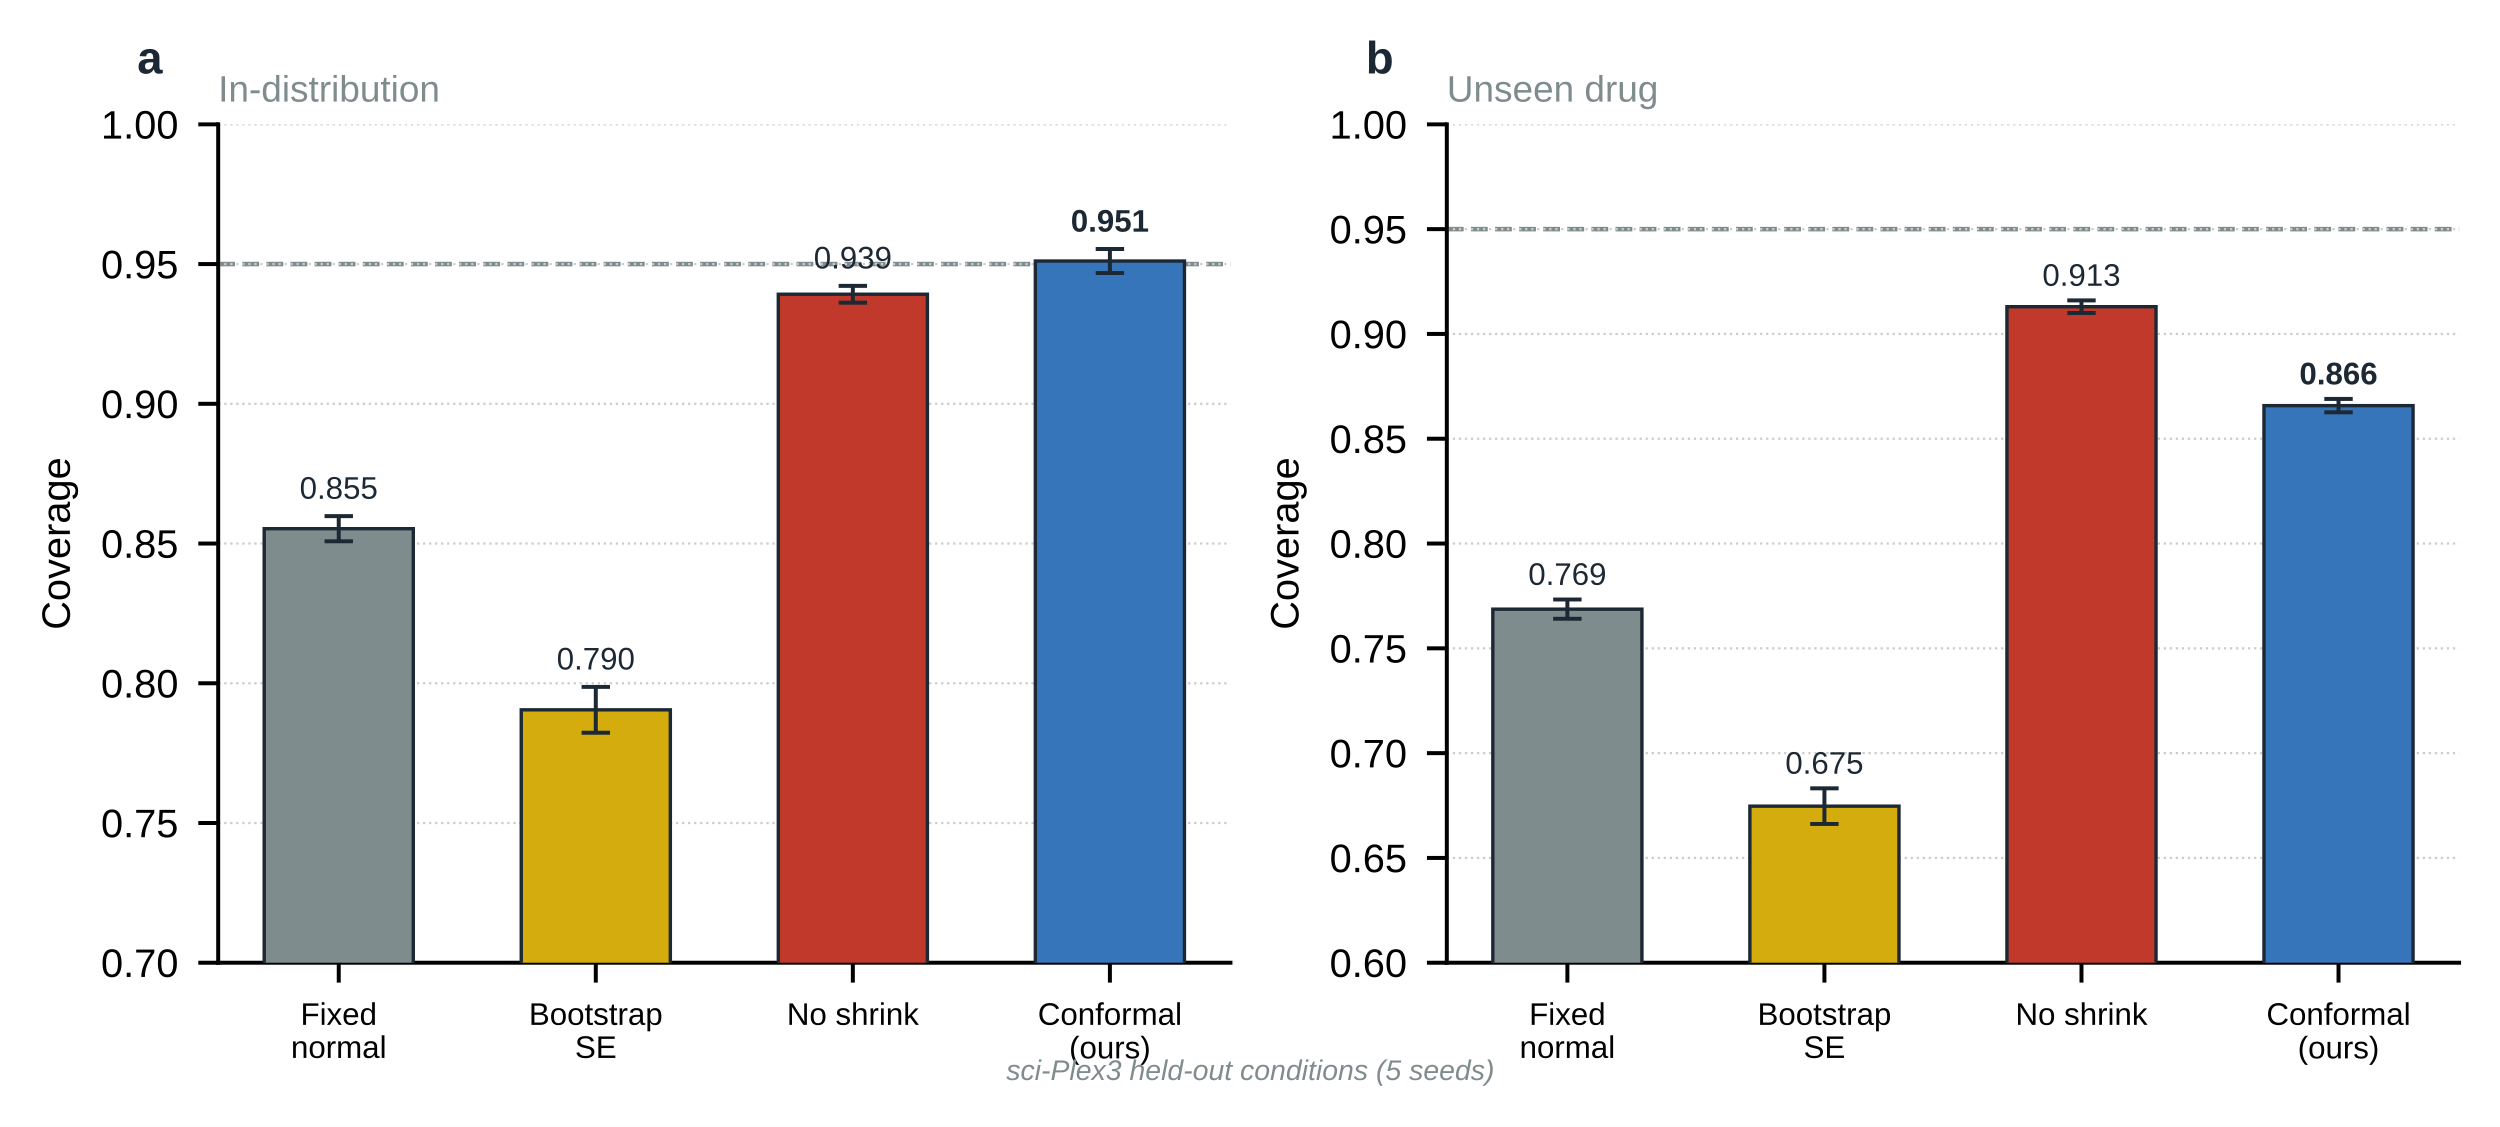
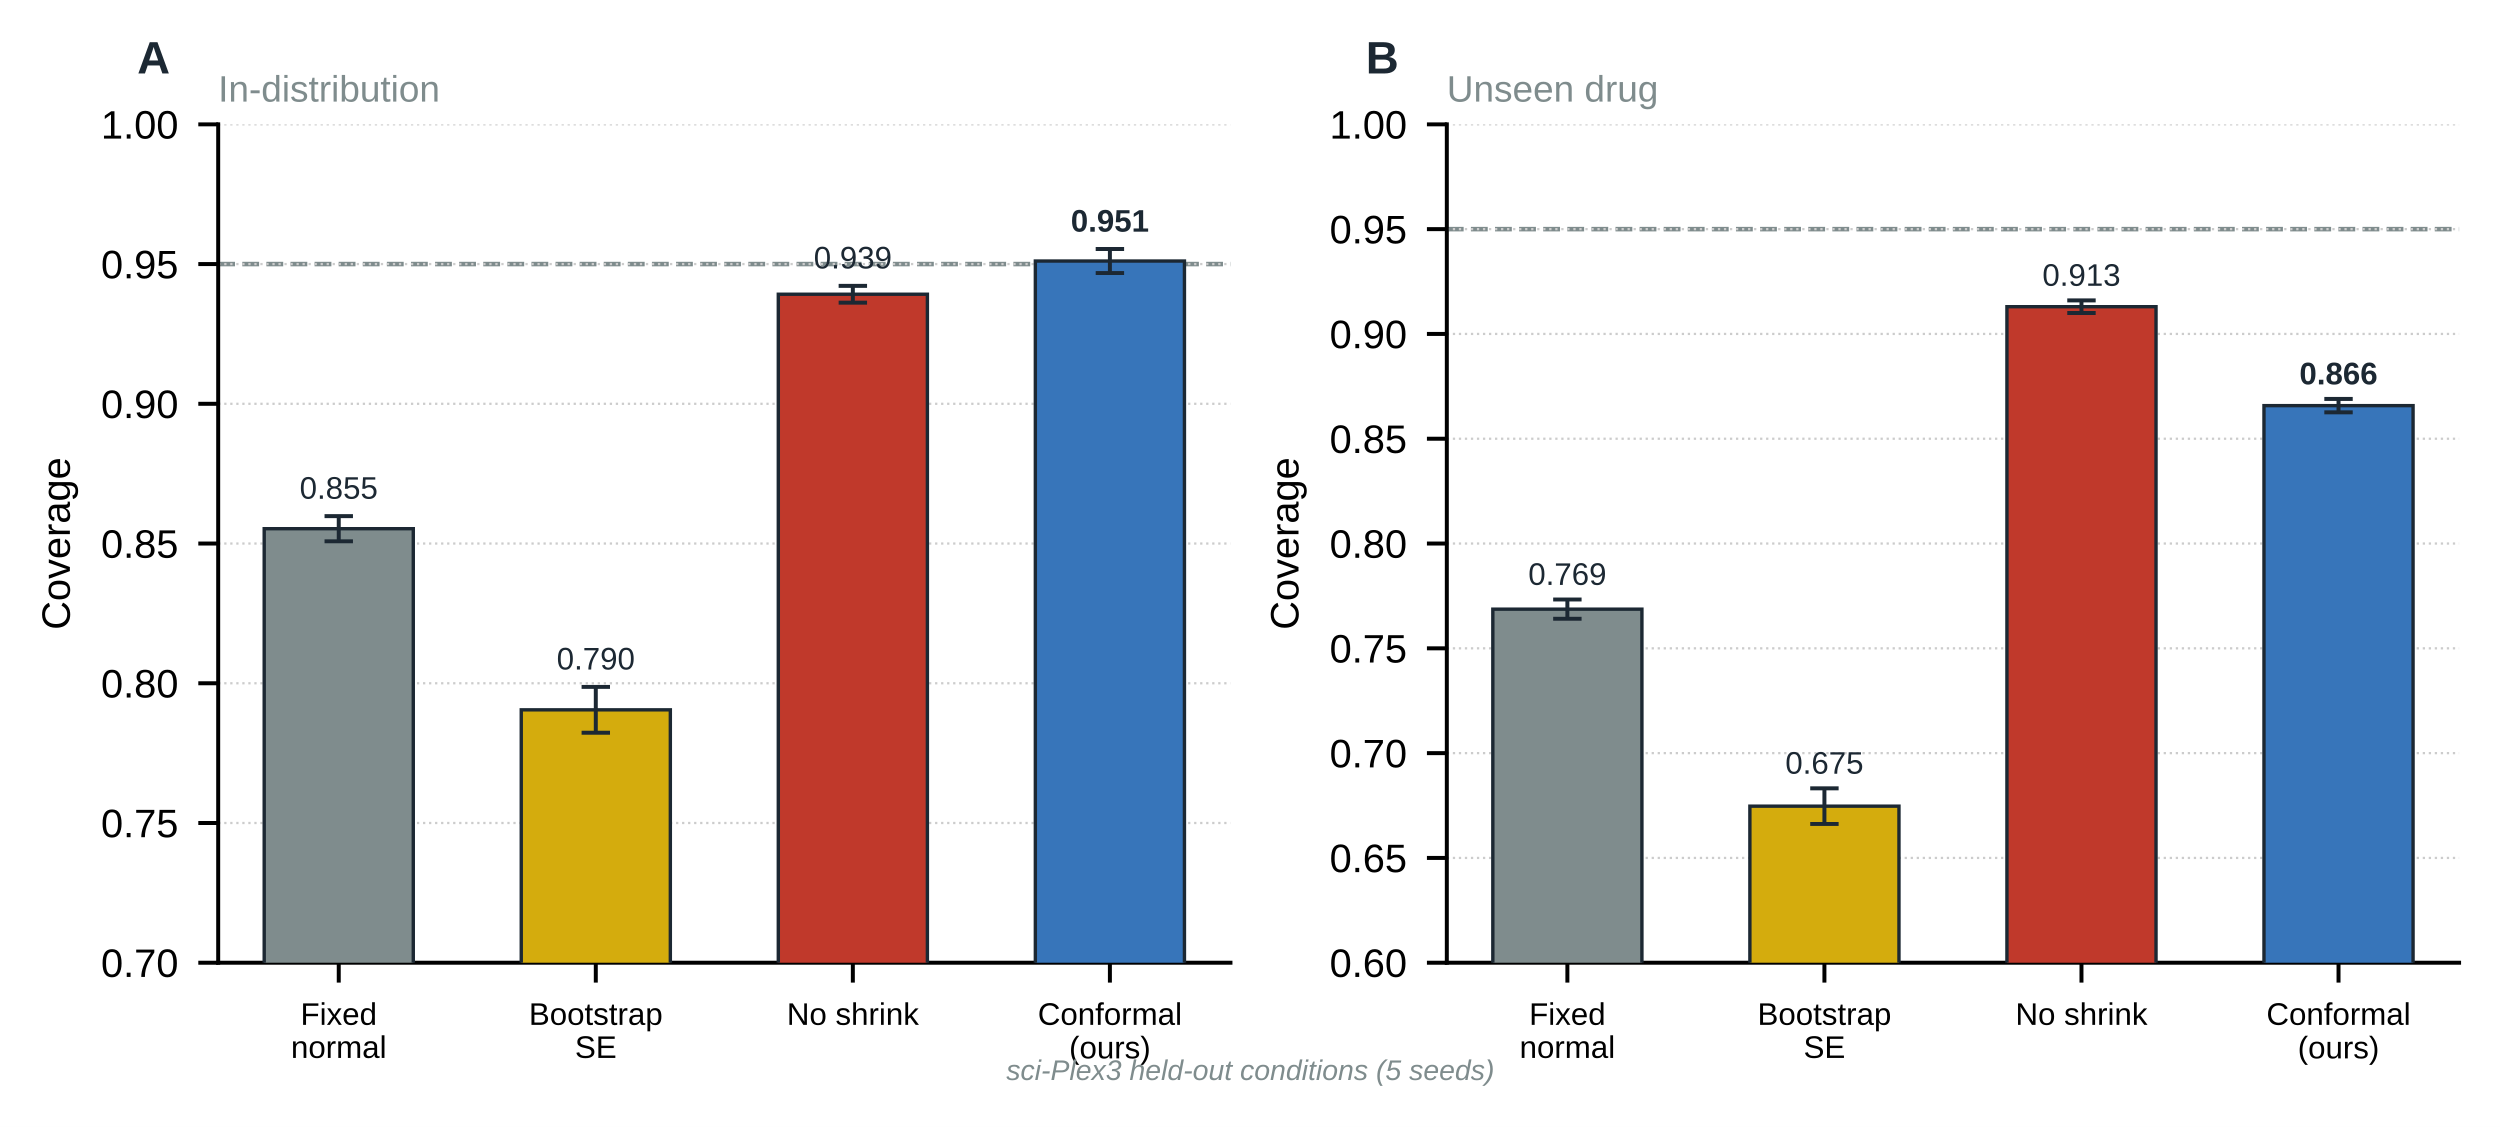
<svg xmlns="http://www.w3.org/2000/svg" xmlns:xlink="http://www.w3.org/1999/xlink" width="439.892pt" height="198.288pt" viewBox="0 0 439.892 198.288" version="1.1">
  <defs>
    <style type="text/css">*{stroke-linejoin: round; stroke-linecap: butt}</style>
  </defs>
  <g id="figure_1">
    <g id="patch_1">
      <path d="M 0 198.288  L 439.892 198.288  L 439.892 -0  L 0 -0  z " style="fill: #ffffff" />
    </g>
    <g id="axes_1">
      <g id="patch_2">
        <path d="M 38.392 169.397  L 216.507 169.397  L 216.507 21.881  L 38.392 21.881  z " style="fill: #ffffff" />
      </g>
      <g id="line2d_1">
-         <path d="M 38.392 46.467  L 216.507 46.467  " clip-path="url(#pc5a940e21f)" style="fill: none; stroke-dasharray: 2.96,1.28; stroke-dashoffset: 0; stroke: #7f8c8d; stroke-width: 0.8" />
+         <path d="M 38.392 46.467  L 216.507 46.467  " clip-path="url(#pc725193082)" style="fill: none; stroke-dasharray: 2.96,1.28; stroke-dashoffset: 0; stroke: #7f8c8d; stroke-width: 0.8" />
      </g>
      <g id="matplotlib.axis_1">
        <g id="xtick_1">
          <g id="line2d_2">
            <defs>
-               <path id="m86367e90cc" d="M 0 0  L 0 3.5  " style="stroke: #000000; stroke-width: 0.7" />
+               <path id="m125ea6225b" d="M 0 0  L 0 3.5  " style="stroke: #000000; stroke-width: 0.7" />
            </defs>
            <g>
-               <use xlink:href="#m86367e90cc" x="59.605" y="169.397" style="stroke: #000000; stroke-width: 0.7" />
+               <use xlink:href="#m125ea6225b" x="59.605" y="169.397" style="stroke: #000000; stroke-width: 0.7" />
            </g>
          </g>
          <g id="text_1">
            <text style="font: 5.5px 'Arial', 'DejaVu Sans', 'Liberation Sans', sans-serif" transform="translate(52.88033 180.3337)">Fixed</text>
            <text style="font: 5.5px 'Arial', 'DejaVu Sans', 'Liberation Sans', sans-serif" transform="translate(51.19939 186.1509)">normal</text>
          </g>
        </g>
        <g id="xtick_2">
          <g id="line2d_3">
            <g>
-               <use xlink:href="#m86367e90cc" x="104.834" y="169.397" style="stroke: #000000; stroke-width: 0.7" />
+               <use xlink:href="#m125ea6225b" x="104.834" y="169.397" style="stroke: #000000; stroke-width: 0.7" />
            </g>
          </g>
          <g id="text_2">
            <text style="font: 5.5px 'Arial', 'DejaVu Sans', 'Liberation Sans', sans-serif" transform="translate(93.06433 180.3337)">Bootstrap</text>
            <text style="font: 5.5px 'Arial', 'DejaVu Sans', 'Liberation Sans', sans-serif" transform="translate(101.1657 186.1509)">SE</text>
          </g>
        </g>
        <g id="xtick_3">
          <g id="line2d_4">
            <g>
-               <use xlink:href="#m86367e90cc" x="150.064" y="169.397" style="stroke: #000000; stroke-width: 0.7" />
+               <use xlink:href="#m125ea6225b" x="150.064" y="169.397" style="stroke: #000000; stroke-width: 0.7" />
            </g>
          </g>
          <g id="text_3">
            <text style="font: 5.5px 'Arial', 'DejaVu Sans', 'Liberation Sans', sans-serif; text-anchor: middle" x="150.064" y="180.334" transform="rotate(-0 150.0641 180.3337)">No shrink</text>
          </g>
        </g>
        <g id="xtick_4">
          <g id="line2d_5">
            <g>
-               <use xlink:href="#m86367e90cc" x="195.294" y="169.397" style="stroke: #000000; stroke-width: 0.7" />
+               <use xlink:href="#m125ea6225b" x="195.294" y="169.397" style="stroke: #000000; stroke-width: 0.7" />
            </g>
          </g>
          <g id="text_4">
            <text style="font: 5.5px 'Arial', 'DejaVu Sans', 'Liberation Sans', sans-serif" transform="translate(182.6096 180.3337)">Conformal</text>
            <text style="font: 5.5px 'Arial', 'DejaVu Sans', 'Liberation Sans', sans-serif" transform="translate(188.1135 186.2314)">(ours)</text>
          </g>
        </g>
      </g>
      <g id="matplotlib.axis_2">
        <g id="ytick_1">
          <g id="line2d_6">
-             <path d="M 38.392 169.397  L 216.507 169.397  " clip-path="url(#pc5a940e21f)" style="fill: none; stroke-dasharray: 0.4,0.66; stroke-dashoffset: 0; stroke: #cccccc; stroke-width: 0.4" />
+             <path d="M 38.392 169.397  L 216.507 169.397  " clip-path="url(#pc725193082)" style="fill: none; stroke-dasharray: 0.4,0.66; stroke-dashoffset: 0; stroke: #cccccc; stroke-width: 0.4" />
          </g>
          <g id="line2d_7">
            <defs>
-               <path id="m77a53a20a0" d="M 0 0  L -3.5 0  " style="stroke: #000000; stroke-width: 0.7" />
+               <path id="ma4b1b950bd" d="M 0 0  L -3.5 0  " style="stroke: #000000; stroke-width: 0.7" />
            </defs>
            <g>
-               <use xlink:href="#m77a53a20a0" x="38.392" y="169.397" style="stroke: #000000; stroke-width: 0.7" />
+               <use xlink:href="#ma4b1b950bd" x="38.392" y="169.397" style="stroke: #000000; stroke-width: 0.7" />
            </g>
          </g>
          <g id="text_5">
            <text style="font: 7px 'Arial', 'DejaVu Sans', 'Liberation Sans', sans-serif; text-anchor: end" x="31.392" y="171.902" transform="rotate(-0 31.39172 171.9021)">0.70</text>
          </g>
        </g>
        <g id="ytick_2">
          <g id="line2d_8">
-             <path d="M 38.392 144.811  L 216.507 144.811  " clip-path="url(#pc5a940e21f)" style="fill: none; stroke-dasharray: 0.4,0.66; stroke-dashoffset: 0; stroke: #cccccc; stroke-width: 0.4" />
+             <path d="M 38.392 144.811  L 216.507 144.811  " clip-path="url(#pc725193082)" style="fill: none; stroke-dasharray: 0.4,0.66; stroke-dashoffset: 0; stroke: #cccccc; stroke-width: 0.4" />
          </g>
          <g id="line2d_9">
            <g>
-               <use xlink:href="#m77a53a20a0" x="38.392" y="144.811" style="stroke: #000000; stroke-width: 0.7" />
+               <use xlink:href="#ma4b1b950bd" x="38.392" y="144.811" style="stroke: #000000; stroke-width: 0.7" />
            </g>
          </g>
          <g id="text_6">
            <text style="font: 7px 'Arial', 'DejaVu Sans', 'Liberation Sans', sans-serif; text-anchor: end" x="31.392" y="147.316" transform="rotate(-0 31.39172 147.3161)">0.75</text>
          </g>
        </g>
        <g id="ytick_3">
          <g id="line2d_10">
-             <path d="M 38.392 120.225  L 216.507 120.225  " clip-path="url(#pc5a940e21f)" style="fill: none; stroke-dasharray: 0.4,0.66; stroke-dashoffset: 0; stroke: #cccccc; stroke-width: 0.4" />
+             <path d="M 38.392 120.225  L 216.507 120.225  " clip-path="url(#pc725193082)" style="fill: none; stroke-dasharray: 0.4,0.66; stroke-dashoffset: 0; stroke: #cccccc; stroke-width: 0.4" />
          </g>
          <g id="line2d_11">
            <g>
-               <use xlink:href="#m77a53a20a0" x="38.392" y="120.225" style="stroke: #000000; stroke-width: 0.7" />
+               <use xlink:href="#ma4b1b950bd" x="38.392" y="120.225" style="stroke: #000000; stroke-width: 0.7" />
            </g>
          </g>
          <g id="text_7">
            <text style="font: 7px 'Arial', 'DejaVu Sans', 'Liberation Sans', sans-serif; text-anchor: end" x="31.392" y="122.73" transform="rotate(-0 31.39172 122.7301)">0.80</text>
          </g>
        </g>
        <g id="ytick_4">
          <g id="line2d_12">
-             <path d="M 38.392 95.639  L 216.507 95.639  " clip-path="url(#pc5a940e21f)" style="fill: none; stroke-dasharray: 0.4,0.66; stroke-dashoffset: 0; stroke: #cccccc; stroke-width: 0.4" />
+             <path d="M 38.392 95.639  L 216.507 95.639  " clip-path="url(#pc725193082)" style="fill: none; stroke-dasharray: 0.4,0.66; stroke-dashoffset: 0; stroke: #cccccc; stroke-width: 0.4" />
          </g>
          <g id="line2d_13">
            <g>
-               <use xlink:href="#m77a53a20a0" x="38.392" y="95.639" style="stroke: #000000; stroke-width: 0.7" />
+               <use xlink:href="#ma4b1b950bd" x="38.392" y="95.639" style="stroke: #000000; stroke-width: 0.7" />
            </g>
          </g>
          <g id="text_8">
            <text style="font: 7px 'Arial', 'DejaVu Sans', 'Liberation Sans', sans-serif; text-anchor: end" x="31.392" y="98.144" transform="rotate(-0 31.39172 98.14406)">0.85</text>
          </g>
        </g>
        <g id="ytick_5">
          <g id="line2d_14">
-             <path d="M 38.392 71.053  L 216.507 71.053  " clip-path="url(#pc5a940e21f)" style="fill: none; stroke-dasharray: 0.4,0.66; stroke-dashoffset: 0; stroke: #cccccc; stroke-width: 0.4" />
+             <path d="M 38.392 71.053  L 216.507 71.053  " clip-path="url(#pc725193082)" style="fill: none; stroke-dasharray: 0.4,0.66; stroke-dashoffset: 0; stroke: #cccccc; stroke-width: 0.4" />
          </g>
          <g id="line2d_15">
            <g>
-               <use xlink:href="#m77a53a20a0" x="38.392" y="71.053" style="stroke: #000000; stroke-width: 0.7" />
+               <use xlink:href="#ma4b1b950bd" x="38.392" y="71.053" style="stroke: #000000; stroke-width: 0.7" />
            </g>
          </g>
          <g id="text_9">
            <text style="font: 7px 'Arial', 'DejaVu Sans', 'Liberation Sans', sans-serif; text-anchor: end" x="31.392" y="73.558" transform="rotate(-0 31.39172 73.55805)">0.90</text>
          </g>
        </g>
        <g id="ytick_6">
          <g id="line2d_16">
-             <path d="M 38.392 46.467  L 216.507 46.467  " clip-path="url(#pc5a940e21f)" style="fill: none; stroke-dasharray: 0.4,0.66; stroke-dashoffset: 0; stroke: #cccccc; stroke-width: 0.4" />
+             <path d="M 38.392 46.467  L 216.507 46.467  " clip-path="url(#pc725193082)" style="fill: none; stroke-dasharray: 0.4,0.66; stroke-dashoffset: 0; stroke: #cccccc; stroke-width: 0.4" />
          </g>
          <g id="line2d_17">
            <g>
-               <use xlink:href="#m77a53a20a0" x="38.392" y="46.467" style="stroke: #000000; stroke-width: 0.7" />
+               <use xlink:href="#ma4b1b950bd" x="38.392" y="46.467" style="stroke: #000000; stroke-width: 0.7" />
            </g>
          </g>
          <g id="text_10">
            <text style="font: 7px 'Arial', 'DejaVu Sans', 'Liberation Sans', sans-serif; text-anchor: end" x="31.392" y="48.972" transform="rotate(-0 31.39172 48.97205)">0.95</text>
          </g>
        </g>
        <g id="ytick_7">
          <g id="line2d_18">
-             <path d="M 38.392 21.881  L 216.507 21.881  " clip-path="url(#pc5a940e21f)" style="fill: none; stroke-dasharray: 0.4,0.66; stroke-dashoffset: 0; stroke: #cccccc; stroke-width: 0.4" />
+             <path d="M 38.392 21.881  L 216.507 21.881  " clip-path="url(#pc725193082)" style="fill: none; stroke-dasharray: 0.4,0.66; stroke-dashoffset: 0; stroke: #cccccc; stroke-width: 0.4" />
          </g>
          <g id="line2d_19">
            <g>
-               <use xlink:href="#m77a53a20a0" x="38.392" y="21.881" style="stroke: #000000; stroke-width: 0.7" />
+               <use xlink:href="#ma4b1b950bd" x="38.392" y="21.881" style="stroke: #000000; stroke-width: 0.7" />
            </g>
          </g>
          <g id="text_11">
            <text style="font: 7px 'Arial', 'DejaVu Sans', 'Liberation Sans', sans-serif; text-anchor: end" x="31.392" y="24.386" transform="rotate(-0 31.39172 24.38604)">1.00</text>
          </g>
        </g>
        <g id="text_12">
          <text style="font: 7px 'Arial', 'DejaVu Sans', 'Liberation Sans', sans-serif; text-anchor: middle" x="12.296" y="95.639" transform="rotate(-90 12.29578 95.63883)">Coverage</text>
        </g>
      </g>
      <g id="patch_3">
        <path d="M 38.392 169.397  L 38.392 21.881  " style="fill: none; stroke: #000000; stroke-width: 0.7; stroke-linejoin: miter; stroke-linecap: square" />
      </g>
      <g id="patch_4">
        <path d="M 38.392 169.397  L 216.507 169.397  " style="fill: none; stroke: #000000; stroke-width: 0.7; stroke-linejoin: miter; stroke-linecap: square" />
      </g>
      <g id="patch_5">
-         <path d="M 46.488 513.601  L 72.721 513.601  L 72.721 93.033  L 46.488 93.033  z " clip-path="url(#pc5a940e21f)" style="fill: #7f8c8d; stroke: #1c2833; stroke-width: 0.6; stroke-linejoin: miter" />
+         <path d="M 46.488 513.601  L 72.721 513.601  L 72.721 93.033  L 46.488 93.033  z " clip-path="url(#pc725193082)" style="fill: #7f8c8d; stroke: #1c2833; stroke-width: 0.6; stroke-linejoin: miter" />
      </g>
      <g id="patch_6">
-         <path d="M 91.718 513.601  L 117.951 513.601  L 117.951 124.896  L 91.718 124.896  z " clip-path="url(#pc5a940e21f)" style="fill: #d4ac0d; stroke: #1c2833; stroke-width: 0.6; stroke-linejoin: miter" />
+         <path d="M 91.718 513.601  L 117.951 513.601  L 117.951 124.896  L 91.718 124.896  z " clip-path="url(#pc725193082)" style="fill: #d4ac0d; stroke: #1c2833; stroke-width: 0.6; stroke-linejoin: miter" />
      </g>
      <g id="patch_7">
-         <path d="M 136.948 513.601  L 163.181 513.601  L 163.181 51.777  L 136.948 51.777  z " clip-path="url(#pc5a940e21f)" style="fill: #c0392b; stroke: #1c2833; stroke-width: 0.6; stroke-linejoin: miter" />
+         <path d="M 136.948 513.601  L 163.181 513.601  L 163.181 51.777  L 136.948 51.777  z " clip-path="url(#pc725193082)" style="fill: #c0392b; stroke: #1c2833; stroke-width: 0.6; stroke-linejoin: miter" />
      </g>
      <g id="patch_8">
-         <path d="M 182.177 513.601  L 208.411 513.601  L 208.411 45.926  L 182.177 45.926  z " clip-path="url(#pc5a940e21f)" style="fill: #3775ba; stroke: #1c2833; stroke-width: 0.6; stroke-linejoin: miter" />
+         <path d="M 182.177 513.601  L 208.411 513.601  L 208.411 45.926  L 182.177 45.926  z " clip-path="url(#pc725193082)" style="fill: #3775ba; stroke: #1c2833; stroke-width: 0.6; stroke-linejoin: miter" />
      </g>
      <g id="text_13">
        <text style="fill: #1c2833; font: 5.5px 'Arial', 'DejaVu Sans', 'Liberation Sans', sans-serif; text-anchor: middle" x="59.605" y="87.76" transform="rotate(-0 59.60451 87.75997)">0.855</text>
      </g>
      <g id="text_14">
        <text style="fill: #1c2833; font: 5.5px 'Arial', 'DejaVu Sans', 'Liberation Sans', sans-serif; text-anchor: middle" x="104.834" y="117.804" transform="rotate(-0 104.8343 117.8041)">0.790</text>
      </g>
      <g id="text_15">
        <text style="fill: #1c2833; font: 5.5px 'Arial', 'DejaVu Sans', 'Liberation Sans', sans-serif; text-anchor: middle" x="150.064" y="47.242" transform="rotate(-0 150.0641 47.24222)">0.939</text>
      </g>
      <g id="text_16">
        <text style="fill: #1c2833; font: 700 5.5px 'Arial', 'DejaVu Sans', 'Liberation Sans', sans-serif; text-anchor: middle" x="195.294" y="40.759" transform="rotate(-0 195.294 40.75925)">0.951</text>
      </g>
      <g id="text_17">
-         <text style="fill: #1c2833; font: 700 8px 'Arial', 'DejaVu Sans', 'Liberation Sans', sans-serif; text-anchor: start" x="24.143" y="12.926" transform="rotate(-0 24.14252 12.92625)">a</text>
+         <text style="fill: #1c2833; font: 700 8px 'Arial', 'DejaVu Sans', 'Liberation Sans', sans-serif; text-anchor: start" x="24.143" y="12.926" transform="rotate(-0 24.14252 12.92625)">A</text>
      </g>
      <g id="text_18">
        <text style="fill: #7f8c8d; font: 6.5px 'Arial', 'DejaVu Sans', 'Liberation Sans', sans-serif; text-anchor: start" x="38.392" y="17.881" transform="rotate(-0 38.39172 17.8808)">In-distribution</text>
      </g>
      <g id="LineCollection_1">
-         <path d="M 59.605 95.245  L 59.605 90.82  " clip-path="url(#pc5a940e21f)" style="fill: none; stroke: #1c2833; stroke-width: 0.7" />
-         <path d="M 104.834 128.928  L 104.834 120.864  " clip-path="url(#pc5a940e21f)" style="fill: none; stroke: #1c2833; stroke-width: 0.7" />
-         <path d="M 150.064 53.253  L 150.064 50.302  " clip-path="url(#pc5a940e21f)" style="fill: none; stroke: #1c2833; stroke-width: 0.7" />
-         <path d="M 195.294 48.04  L 195.294 43.812  " clip-path="url(#pc5a940e21f)" style="fill: none; stroke: #1c2833; stroke-width: 0.7" />
+         <path d="M 59.605 95.245  L 59.605 90.82  " clip-path="url(#pc725193082)" style="fill: none; stroke: #1c2833; stroke-width: 0.7" />
+         <path d="M 104.834 128.928  L 104.834 120.864  " clip-path="url(#pc725193082)" style="fill: none; stroke: #1c2833; stroke-width: 0.7" />
+         <path d="M 150.064 53.253  L 150.064 50.302  " clip-path="url(#pc725193082)" style="fill: none; stroke: #1c2833; stroke-width: 0.7" />
+         <path d="M 195.294 48.04  L 195.294 43.812  " clip-path="url(#pc725193082)" style="fill: none; stroke: #1c2833; stroke-width: 0.7" />
      </g>
      <g id="line2d_20">
        <defs>
-           <path id="m07dadcffcb" d="M 2.5 0  L -2.5 -0  " style="stroke: #1c2833; stroke-width: 0.7" />
+           <path id="mcd67c78ed5" d="M 2.5 0  L -2.5 -0  " style="stroke: #1c2833; stroke-width: 0.7" />
        </defs>
-         <g clip-path="url(#pc5a940e21f)">
-           <use xlink:href="#m07dadcffcb" x="59.605" y="95.245" style="fill: #1c2833; stroke: #1c2833; stroke-width: 0.7" />
-           <use xlink:href="#m07dadcffcb" x="104.834" y="128.928" style="fill: #1c2833; stroke: #1c2833; stroke-width: 0.7" />
-           <use xlink:href="#m07dadcffcb" x="150.064" y="53.253" style="fill: #1c2833; stroke: #1c2833; stroke-width: 0.7" />
-           <use xlink:href="#m07dadcffcb" x="195.294" y="48.04" style="fill: #1c2833; stroke: #1c2833; stroke-width: 0.7" />
+         <g clip-path="url(#pc725193082)">
+           <use xlink:href="#mcd67c78ed5" x="59.605" y="95.245" style="fill: #1c2833; stroke: #1c2833; stroke-width: 0.7" />
+           <use xlink:href="#mcd67c78ed5" x="104.834" y="128.928" style="fill: #1c2833; stroke: #1c2833; stroke-width: 0.7" />
+           <use xlink:href="#mcd67c78ed5" x="150.064" y="53.253" style="fill: #1c2833; stroke: #1c2833; stroke-width: 0.7" />
+           <use xlink:href="#mcd67c78ed5" x="195.294" y="48.04" style="fill: #1c2833; stroke: #1c2833; stroke-width: 0.7" />
        </g>
      </g>
      <g id="line2d_21">
-         <g clip-path="url(#pc5a940e21f)">
-           <use xlink:href="#m07dadcffcb" x="59.605" y="90.82" style="fill: #1c2833; stroke: #1c2833; stroke-width: 0.7" />
-           <use xlink:href="#m07dadcffcb" x="104.834" y="120.864" style="fill: #1c2833; stroke: #1c2833; stroke-width: 0.7" />
-           <use xlink:href="#m07dadcffcb" x="150.064" y="50.302" style="fill: #1c2833; stroke: #1c2833; stroke-width: 0.7" />
-           <use xlink:href="#m07dadcffcb" x="195.294" y="43.812" style="fill: #1c2833; stroke: #1c2833; stroke-width: 0.7" />
+         <g clip-path="url(#pc725193082)">
+           <use xlink:href="#mcd67c78ed5" x="59.605" y="90.82" style="fill: #1c2833; stroke: #1c2833; stroke-width: 0.7" />
+           <use xlink:href="#mcd67c78ed5" x="104.834" y="120.864" style="fill: #1c2833; stroke: #1c2833; stroke-width: 0.7" />
+           <use xlink:href="#mcd67c78ed5" x="150.064" y="50.302" style="fill: #1c2833; stroke: #1c2833; stroke-width: 0.7" />
+           <use xlink:href="#mcd67c78ed5" x="195.294" y="43.812" style="fill: #1c2833; stroke: #1c2833; stroke-width: 0.7" />
        </g>
      </g>
    </g>
    <g id="axes_2">
      <g id="patch_9">
        <path d="M 254.577 169.397  L 432.692 169.397  L 432.692 21.881  L 254.577 21.881  z " style="fill: #ffffff" />
      </g>
      <g id="line2d_22">
-         <path d="M 254.577 40.32  L 432.692 40.32  " clip-path="url(#p4cb7582968)" style="fill: none; stroke-dasharray: 2.96,1.28; stroke-dashoffset: 0; stroke: #7f8c8d; stroke-width: 0.8" />
+         <path d="M 254.577 40.32  L 432.692 40.32  " clip-path="url(#p5e04d0dfff)" style="fill: none; stroke-dasharray: 2.96,1.28; stroke-dashoffset: 0; stroke: #7f8c8d; stroke-width: 0.8" />
      </g>
      <g id="matplotlib.axis_3">
        <g id="xtick_5">
          <g id="line2d_23">
            <g>
-               <use xlink:href="#m86367e90cc" x="275.79" y="169.397" style="stroke: #000000; stroke-width: 0.7" />
+               <use xlink:href="#m125ea6225b" x="275.79" y="169.397" style="stroke: #000000; stroke-width: 0.7" />
            </g>
          </g>
          <g id="text_19">
            <text style="font: 5.5px 'Arial', 'DejaVu Sans', 'Liberation Sans', sans-serif" transform="translate(269.0654 180.3337)">Fixed</text>
            <text style="font: 5.5px 'Arial', 'DejaVu Sans', 'Liberation Sans', sans-serif" transform="translate(267.3844 186.1509)">normal</text>
          </g>
        </g>
        <g id="xtick_6">
          <g id="line2d_24">
            <g>
-               <use xlink:href="#m86367e90cc" x="321.019" y="169.397" style="stroke: #000000; stroke-width: 0.7" />
+               <use xlink:href="#m125ea6225b" x="321.019" y="169.397" style="stroke: #000000; stroke-width: 0.7" />
            </g>
          </g>
          <g id="text_20">
            <text style="font: 5.5px 'Arial', 'DejaVu Sans', 'Liberation Sans', sans-serif" transform="translate(309.2494 180.3337)">Bootstrap</text>
            <text style="font: 5.5px 'Arial', 'DejaVu Sans', 'Liberation Sans', sans-serif" transform="translate(317.3507 186.1509)">SE</text>
          </g>
        </g>
        <g id="xtick_7">
          <g id="line2d_25">
            <g>
-               <use xlink:href="#m86367e90cc" x="366.249" y="169.397" style="stroke: #000000; stroke-width: 0.7" />
+               <use xlink:href="#m125ea6225b" x="366.249" y="169.397" style="stroke: #000000; stroke-width: 0.7" />
            </g>
          </g>
          <g id="text_21">
            <text style="font: 5.5px 'Arial', 'DejaVu Sans', 'Liberation Sans', sans-serif; text-anchor: middle" x="366.249" y="180.334" transform="rotate(-0 366.2492 180.3337)">No shrink</text>
          </g>
        </g>
        <g id="xtick_8">
          <g id="line2d_26">
            <g>
-               <use xlink:href="#m86367e90cc" x="411.479" y="169.397" style="stroke: #000000; stroke-width: 0.7" />
+               <use xlink:href="#m125ea6225b" x="411.479" y="169.397" style="stroke: #000000; stroke-width: 0.7" />
            </g>
          </g>
          <g id="text_22">
            <text style="font: 5.5px 'Arial', 'DejaVu Sans', 'Liberation Sans', sans-serif" transform="translate(398.7946 180.3337)">Conformal</text>
            <text style="font: 5.5px 'Arial', 'DejaVu Sans', 'Liberation Sans', sans-serif" transform="translate(404.2985 186.2314)">(ours)</text>
          </g>
        </g>
      </g>
      <g id="matplotlib.axis_4">
        <g id="ytick_8">
          <g id="line2d_27">
-             <path d="M 254.577 169.397  L 432.692 169.397  " clip-path="url(#p4cb7582968)" style="fill: none; stroke-dasharray: 0.4,0.66; stroke-dashoffset: 0; stroke: #cccccc; stroke-width: 0.4" />
+             <path d="M 254.577 169.397  L 432.692 169.397  " clip-path="url(#p5e04d0dfff)" style="fill: none; stroke-dasharray: 0.4,0.66; stroke-dashoffset: 0; stroke: #cccccc; stroke-width: 0.4" />
          </g>
          <g id="line2d_28">
            <g>
-               <use xlink:href="#m77a53a20a0" x="254.577" y="169.397" style="stroke: #000000; stroke-width: 0.7" />
+               <use xlink:href="#ma4b1b950bd" x="254.577" y="169.397" style="stroke: #000000; stroke-width: 0.7" />
            </g>
          </g>
          <g id="text_23">
            <text style="font: 7px 'Arial', 'DejaVu Sans', 'Liberation Sans', sans-serif; text-anchor: end" x="247.577" y="171.902" transform="rotate(-0 247.5768 171.9021)">0.60</text>
          </g>
        </g>
        <g id="ytick_9">
          <g id="line2d_29">
-             <path d="M 254.577 150.957  L 432.692 150.957  " clip-path="url(#p4cb7582968)" style="fill: none; stroke-dasharray: 0.4,0.66; stroke-dashoffset: 0; stroke: #cccccc; stroke-width: 0.4" />
+             <path d="M 254.577 150.957  L 432.692 150.957  " clip-path="url(#p5e04d0dfff)" style="fill: none; stroke-dasharray: 0.4,0.66; stroke-dashoffset: 0; stroke: #cccccc; stroke-width: 0.4" />
          </g>
          <g id="line2d_30">
            <g>
-               <use xlink:href="#m77a53a20a0" x="254.577" y="150.957" style="stroke: #000000; stroke-width: 0.7" />
+               <use xlink:href="#ma4b1b950bd" x="254.577" y="150.957" style="stroke: #000000; stroke-width: 0.7" />
            </g>
          </g>
          <g id="text_24">
            <text style="font: 7px 'Arial', 'DejaVu Sans', 'Liberation Sans', sans-serif; text-anchor: end" x="247.577" y="153.463" transform="rotate(-0 247.5768 153.4626)">0.65</text>
          </g>
        </g>
        <g id="ytick_10">
          <g id="line2d_31">
-             <path d="M 254.577 132.518  L 432.692 132.518  " clip-path="url(#p4cb7582968)" style="fill: none; stroke-dasharray: 0.4,0.66; stroke-dashoffset: 0; stroke: #cccccc; stroke-width: 0.4" />
+             <path d="M 254.577 132.518  L 432.692 132.518  " clip-path="url(#p5e04d0dfff)" style="fill: none; stroke-dasharray: 0.4,0.66; stroke-dashoffset: 0; stroke: #cccccc; stroke-width: 0.4" />
          </g>
          <g id="line2d_32">
            <g>
-               <use xlink:href="#m77a53a20a0" x="254.577" y="132.518" style="stroke: #000000; stroke-width: 0.7" />
+               <use xlink:href="#ma4b1b950bd" x="254.577" y="132.518" style="stroke: #000000; stroke-width: 0.7" />
            </g>
          </g>
          <g id="text_25">
            <text style="font: 7px 'Arial', 'DejaVu Sans', 'Liberation Sans', sans-serif; text-anchor: end" x="247.577" y="135.023" transform="rotate(-0 247.5768 135.0231)">0.70</text>
          </g>
        </g>
        <g id="ytick_11">
          <g id="line2d_33">
-             <path d="M 254.577 114.078  L 432.692 114.078  " clip-path="url(#p4cb7582968)" style="fill: none; stroke-dasharray: 0.4,0.66; stroke-dashoffset: 0; stroke: #cccccc; stroke-width: 0.4" />
+             <path d="M 254.577 114.078  L 432.692 114.078  " clip-path="url(#p5e04d0dfff)" style="fill: none; stroke-dasharray: 0.4,0.66; stroke-dashoffset: 0; stroke: #cccccc; stroke-width: 0.4" />
          </g>
          <g id="line2d_34">
            <g>
-               <use xlink:href="#m77a53a20a0" x="254.577" y="114.078" style="stroke: #000000; stroke-width: 0.7" />
+               <use xlink:href="#ma4b1b950bd" x="254.577" y="114.078" style="stroke: #000000; stroke-width: 0.7" />
            </g>
          </g>
          <g id="text_26">
            <text style="font: 7px 'Arial', 'DejaVu Sans', 'Liberation Sans', sans-serif; text-anchor: end" x="247.577" y="116.584" transform="rotate(-0 247.5768 116.5836)">0.75</text>
          </g>
        </g>
        <g id="ytick_12">
          <g id="line2d_35">
-             <path d="M 254.577 95.639  L 432.692 95.639  " clip-path="url(#p4cb7582968)" style="fill: none; stroke-dasharray: 0.4,0.66; stroke-dashoffset: 0; stroke: #cccccc; stroke-width: 0.4" />
+             <path d="M 254.577 95.639  L 432.692 95.639  " clip-path="url(#p5e04d0dfff)" style="fill: none; stroke-dasharray: 0.4,0.66; stroke-dashoffset: 0; stroke: #cccccc; stroke-width: 0.4" />
          </g>
          <g id="line2d_36">
            <g>
-               <use xlink:href="#m77a53a20a0" x="254.577" y="95.639" style="stroke: #000000; stroke-width: 0.7" />
+               <use xlink:href="#ma4b1b950bd" x="254.577" y="95.639" style="stroke: #000000; stroke-width: 0.7" />
            </g>
          </g>
          <g id="text_27">
            <text style="font: 7px 'Arial', 'DejaVu Sans', 'Liberation Sans', sans-serif; text-anchor: end" x="247.577" y="98.144" transform="rotate(-0 247.5768 98.14406)">0.80</text>
          </g>
        </g>
        <g id="ytick_13">
          <g id="line2d_37">
-             <path d="M 254.577 77.199  L 432.692 77.199  " clip-path="url(#p4cb7582968)" style="fill: none; stroke-dasharray: 0.4,0.66; stroke-dashoffset: 0; stroke: #cccccc; stroke-width: 0.4" />
+             <path d="M 254.577 77.199  L 432.692 77.199  " clip-path="url(#p5e04d0dfff)" style="fill: none; stroke-dasharray: 0.4,0.66; stroke-dashoffset: 0; stroke: #cccccc; stroke-width: 0.4" />
          </g>
          <g id="line2d_38">
            <g>
-               <use xlink:href="#m77a53a20a0" x="254.577" y="77.199" style="stroke: #000000; stroke-width: 0.7" />
+               <use xlink:href="#ma4b1b950bd" x="254.577" y="77.199" style="stroke: #000000; stroke-width: 0.7" />
            </g>
          </g>
          <g id="text_28">
            <text style="font: 7px 'Arial', 'DejaVu Sans', 'Liberation Sans', sans-serif; text-anchor: end" x="247.577" y="79.705" transform="rotate(-0 247.5768 79.70456)">0.85</text>
          </g>
        </g>
        <g id="ytick_14">
          <g id="line2d_39">
-             <path d="M 254.577 58.76  L 432.692 58.76  " clip-path="url(#p4cb7582968)" style="fill: none; stroke-dasharray: 0.4,0.66; stroke-dashoffset: 0; stroke: #cccccc; stroke-width: 0.4" />
+             <path d="M 254.577 58.76  L 432.692 58.76  " clip-path="url(#p5e04d0dfff)" style="fill: none; stroke-dasharray: 0.4,0.66; stroke-dashoffset: 0; stroke: #cccccc; stroke-width: 0.4" />
          </g>
          <g id="line2d_40">
            <g>
-               <use xlink:href="#m77a53a20a0" x="254.577" y="58.76" style="stroke: #000000; stroke-width: 0.7" />
+               <use xlink:href="#ma4b1b950bd" x="254.577" y="58.76" style="stroke: #000000; stroke-width: 0.7" />
            </g>
          </g>
          <g id="text_29">
            <text style="font: 7px 'Arial', 'DejaVu Sans', 'Liberation Sans', sans-serif; text-anchor: end" x="247.577" y="61.265" transform="rotate(-0 247.5768 61.26505)">0.90</text>
          </g>
        </g>
        <g id="ytick_15">
          <g id="line2d_41">
-             <path d="M 254.577 40.32  L 432.692 40.32  " clip-path="url(#p4cb7582968)" style="fill: none; stroke-dasharray: 0.4,0.66; stroke-dashoffset: 0; stroke: #cccccc; stroke-width: 0.4" />
+             <path d="M 254.577 40.32  L 432.692 40.32  " clip-path="url(#p5e04d0dfff)" style="fill: none; stroke-dasharray: 0.4,0.66; stroke-dashoffset: 0; stroke: #cccccc; stroke-width: 0.4" />
          </g>
          <g id="line2d_42">
            <g>
-               <use xlink:href="#m77a53a20a0" x="254.577" y="40.32" style="stroke: #000000; stroke-width: 0.7" />
+               <use xlink:href="#ma4b1b950bd" x="254.577" y="40.32" style="stroke: #000000; stroke-width: 0.7" />
            </g>
          </g>
          <g id="text_30">
            <text style="font: 7px 'Arial', 'DejaVu Sans', 'Liberation Sans', sans-serif; text-anchor: end" x="247.577" y="42.826" transform="rotate(-0 247.5768 42.82554)">0.95</text>
          </g>
        </g>
        <g id="ytick_16">
          <g id="line2d_43">
-             <path d="M 254.577 21.881  L 432.692 21.881  " clip-path="url(#p4cb7582968)" style="fill: none; stroke-dasharray: 0.4,0.66; stroke-dashoffset: 0; stroke: #cccccc; stroke-width: 0.4" />
+             <path d="M 254.577 21.881  L 432.692 21.881  " clip-path="url(#p5e04d0dfff)" style="fill: none; stroke-dasharray: 0.4,0.66; stroke-dashoffset: 0; stroke: #cccccc; stroke-width: 0.4" />
          </g>
          <g id="line2d_44">
            <g>
-               <use xlink:href="#m77a53a20a0" x="254.577" y="21.881" style="stroke: #000000; stroke-width: 0.7" />
+               <use xlink:href="#ma4b1b950bd" x="254.577" y="21.881" style="stroke: #000000; stroke-width: 0.7" />
            </g>
          </g>
          <g id="text_31">
            <text style="font: 7px 'Arial', 'DejaVu Sans', 'Liberation Sans', sans-serif; text-anchor: end" x="247.577" y="24.386" transform="rotate(-0 247.5768 24.38604)">1.00</text>
          </g>
        </g>
        <g id="text_32">
          <text style="font: 7px 'Arial', 'DejaVu Sans', 'Liberation Sans', sans-serif; text-anchor: middle" x="228.481" y="95.639" transform="rotate(-90 228.4808 95.63883)">Coverage</text>
        </g>
      </g>
      <g id="patch_10">
        <path d="M 254.577 169.397  L 254.577 21.881  " style="fill: none; stroke: #000000; stroke-width: 0.7; stroke-linejoin: miter; stroke-linecap: square" />
      </g>
      <g id="patch_11">
        <path d="M 254.577 169.397  L 432.692 169.397  " style="fill: none; stroke: #000000; stroke-width: 0.7; stroke-linejoin: miter; stroke-linecap: square" />
      </g>
      <g id="patch_12">
-         <path d="M 262.673 390.671  L 288.906 390.671  L 288.906 107.182  L 262.673 107.182  z " clip-path="url(#p4cb7582968)" style="fill: #7f8c8d; stroke: #1c2833; stroke-width: 0.6; stroke-linejoin: miter" />
+         <path d="M 262.673 390.671  L 288.906 390.671  L 288.906 107.182  L 262.673 107.182  z " clip-path="url(#p5e04d0dfff)" style="fill: #7f8c8d; stroke: #1c2833; stroke-width: 0.6; stroke-linejoin: miter" />
      </g>
      <g id="patch_13">
-         <path d="M 307.903 390.671  L 334.136 390.671  L 334.136 141.848  L 307.903 141.848  z " clip-path="url(#p4cb7582968)" style="fill: #d4ac0d; stroke: #1c2833; stroke-width: 0.6; stroke-linejoin: miter" />
+         <path d="M 307.903 390.671  L 334.136 390.671  L 334.136 141.848  L 307.903 141.848  z " clip-path="url(#p5e04d0dfff)" style="fill: #d4ac0d; stroke: #1c2833; stroke-width: 0.6; stroke-linejoin: miter" />
      </g>
      <g id="patch_14">
-         <path d="M 353.133 390.671  L 379.366 390.671  L 379.366 53.966  L 353.133 53.966  z " clip-path="url(#p4cb7582968)" style="fill: #c0392b; stroke: #1c2833; stroke-width: 0.6; stroke-linejoin: miter" />
+         <path d="M 353.133 390.671  L 379.366 390.671  L 379.366 53.966  L 353.133 53.966  z " clip-path="url(#p5e04d0dfff)" style="fill: #c0392b; stroke: #1c2833; stroke-width: 0.6; stroke-linejoin: miter" />
      </g>
      <g id="patch_15">
-         <path d="M 398.362 390.671  L 424.596 390.671  L 424.596 71.372  L 398.362 71.372  z " clip-path="url(#p4cb7582968)" style="fill: #3775ba; stroke: #1c2833; stroke-width: 0.6; stroke-linejoin: miter" />
+         <path d="M 398.362 390.671  L 424.596 390.671  L 424.596 71.372  L 398.362 71.372  z " clip-path="url(#p5e04d0dfff)" style="fill: #3775ba; stroke: #1c2833; stroke-width: 0.6; stroke-linejoin: miter" />
      </g>
      <g id="text_33">
        <text style="fill: #1c2833; font: 5.5px 'Arial', 'DejaVu Sans', 'Liberation Sans', sans-serif; text-anchor: middle" x="275.79" y="102.917" transform="rotate(-0 275.7895 102.9172)">0.769</text>
      </g>
      <g id="text_34">
        <text style="fill: #1c2833; font: 5.5px 'Arial', 'DejaVu Sans', 'Liberation Sans', sans-serif; text-anchor: middle" x="321.019" y="136.145" transform="rotate(-0 321.0194 136.1452)">0.675</text>
      </g>
      <g id="text_35">
        <text style="fill: #1c2833; font: 5.5px 'Arial', 'DejaVu Sans', 'Liberation Sans', sans-serif; text-anchor: middle" x="366.249" y="50.291" transform="rotate(-0 366.2492 50.29089)">0.913</text>
      </g>
      <g id="text_36">
        <text style="fill: #1c2833; font: 700 5.5px 'Arial', 'DejaVu Sans', 'Liberation Sans', sans-serif; text-anchor: middle" x="411.479" y="67.632" transform="rotate(-0 411.479 67.63176)">0.866</text>
      </g>
      <g id="text_37">
-         <text style="fill: #1c2833; font: 700 8px 'Arial', 'DejaVu Sans', 'Liberation Sans', sans-serif; text-anchor: start" x="240.328" y="12.926" transform="rotate(-0 240.3276 12.92625)">b</text>
+         <text style="fill: #1c2833; font: 700 8px 'Arial', 'DejaVu Sans', 'Liberation Sans', sans-serif; text-anchor: start" x="240.328" y="12.926" transform="rotate(-0 240.3276 12.92625)">B</text>
      </g>
      <g id="text_38">
        <text style="fill: #7f8c8d; font: 6.5px 'Arial', 'DejaVu Sans', 'Liberation Sans', sans-serif; text-anchor: start" x="254.577" y="17.881" transform="rotate(-0 254.5768 17.8808)">Unseen drug</text>
      </g>
      <g id="LineCollection_2">
-         <path d="M 275.79 108.878  L 275.79 105.486  " clip-path="url(#p4cb7582968)" style="fill: none; stroke: #1c2833; stroke-width: 0.7" />
-         <path d="M 321.019 144.983  L 321.019 138.714  " clip-path="url(#p4cb7582968)" style="fill: none; stroke: #1c2833; stroke-width: 0.7" />
-         <path d="M 366.249 55.072  L 366.249 52.859  " clip-path="url(#p4cb7582968)" style="fill: none; stroke: #1c2833; stroke-width: 0.7" />
-         <path d="M 411.479 72.553  L 411.479 70.192  " clip-path="url(#p4cb7582968)" style="fill: none; stroke: #1c2833; stroke-width: 0.7" />
+         <path d="M 275.79 108.878  L 275.79 105.486  " clip-path="url(#p5e04d0dfff)" style="fill: none; stroke: #1c2833; stroke-width: 0.7" />
+         <path d="M 321.019 144.983  L 321.019 138.714  " clip-path="url(#p5e04d0dfff)" style="fill: none; stroke: #1c2833; stroke-width: 0.7" />
+         <path d="M 366.249 55.072  L 366.249 52.859  " clip-path="url(#p5e04d0dfff)" style="fill: none; stroke: #1c2833; stroke-width: 0.7" />
+         <path d="M 411.479 72.553  L 411.479 70.192  " clip-path="url(#p5e04d0dfff)" style="fill: none; stroke: #1c2833; stroke-width: 0.7" />
      </g>
      <g id="line2d_45">
-         <g clip-path="url(#p4cb7582968)">
-           <use xlink:href="#m07dadcffcb" x="275.79" y="108.878" style="fill: #1c2833; stroke: #1c2833; stroke-width: 0.7" />
-           <use xlink:href="#m07dadcffcb" x="321.019" y="144.983" style="fill: #1c2833; stroke: #1c2833; stroke-width: 0.7" />
-           <use xlink:href="#m07dadcffcb" x="366.249" y="55.072" style="fill: #1c2833; stroke: #1c2833; stroke-width: 0.7" />
-           <use xlink:href="#m07dadcffcb" x="411.479" y="72.553" style="fill: #1c2833; stroke: #1c2833; stroke-width: 0.7" />
+         <g clip-path="url(#p5e04d0dfff)">
+           <use xlink:href="#mcd67c78ed5" x="275.79" y="108.878" style="fill: #1c2833; stroke: #1c2833; stroke-width: 0.7" />
+           <use xlink:href="#mcd67c78ed5" x="321.019" y="144.983" style="fill: #1c2833; stroke: #1c2833; stroke-width: 0.7" />
+           <use xlink:href="#mcd67c78ed5" x="366.249" y="55.072" style="fill: #1c2833; stroke: #1c2833; stroke-width: 0.7" />
+           <use xlink:href="#mcd67c78ed5" x="411.479" y="72.553" style="fill: #1c2833; stroke: #1c2833; stroke-width: 0.7" />
        </g>
      </g>
      <g id="line2d_46">
-         <g clip-path="url(#p4cb7582968)">
-           <use xlink:href="#m07dadcffcb" x="275.79" y="105.486" style="fill: #1c2833; stroke: #1c2833; stroke-width: 0.7" />
-           <use xlink:href="#m07dadcffcb" x="321.019" y="138.714" style="fill: #1c2833; stroke: #1c2833; stroke-width: 0.7" />
-           <use xlink:href="#m07dadcffcb" x="366.249" y="52.859" style="fill: #1c2833; stroke: #1c2833; stroke-width: 0.7" />
-           <use xlink:href="#m07dadcffcb" x="411.479" y="70.192" style="fill: #1c2833; stroke: #1c2833; stroke-width: 0.7" />
+         <g clip-path="url(#p5e04d0dfff)">
+           <use xlink:href="#mcd67c78ed5" x="275.79" y="105.486" style="fill: #1c2833; stroke: #1c2833; stroke-width: 0.7" />
+           <use xlink:href="#mcd67c78ed5" x="321.019" y="138.714" style="fill: #1c2833; stroke: #1c2833; stroke-width: 0.7" />
+           <use xlink:href="#mcd67c78ed5" x="366.249" y="52.859" style="fill: #1c2833; stroke: #1c2833; stroke-width: 0.7" />
+           <use xlink:href="#mcd67c78ed5" x="411.479" y="70.192" style="fill: #1c2833; stroke: #1c2833; stroke-width: 0.7" />
        </g>
      </g>
    </g>
    <g id="text_39">
      <text style="fill: #7f8c8d; font: italic 5px 'Arial', 'DejaVu Sans', 'Liberation Sans', sans-serif; text-anchor: middle" x="220.007" y="190.036" transform="rotate(-0 220.0068 190.0357)">sci-Plex3 held-out conditions (5 seeds)</text>
    </g>
  </g>
  <defs>
-     <clipPath id="pc5a940e21f">
+     <clipPath id="pc725193082">
      <rect x="38.392" y="21.881" width="178.115" height="147.516" />
    </clipPath>
-     <clipPath id="p4cb7582968">
+     <clipPath id="p5e04d0dfff">
      <rect x="254.577" y="21.881" width="178.115" height="147.516" />
    </clipPath>
  </defs>
</svg>
